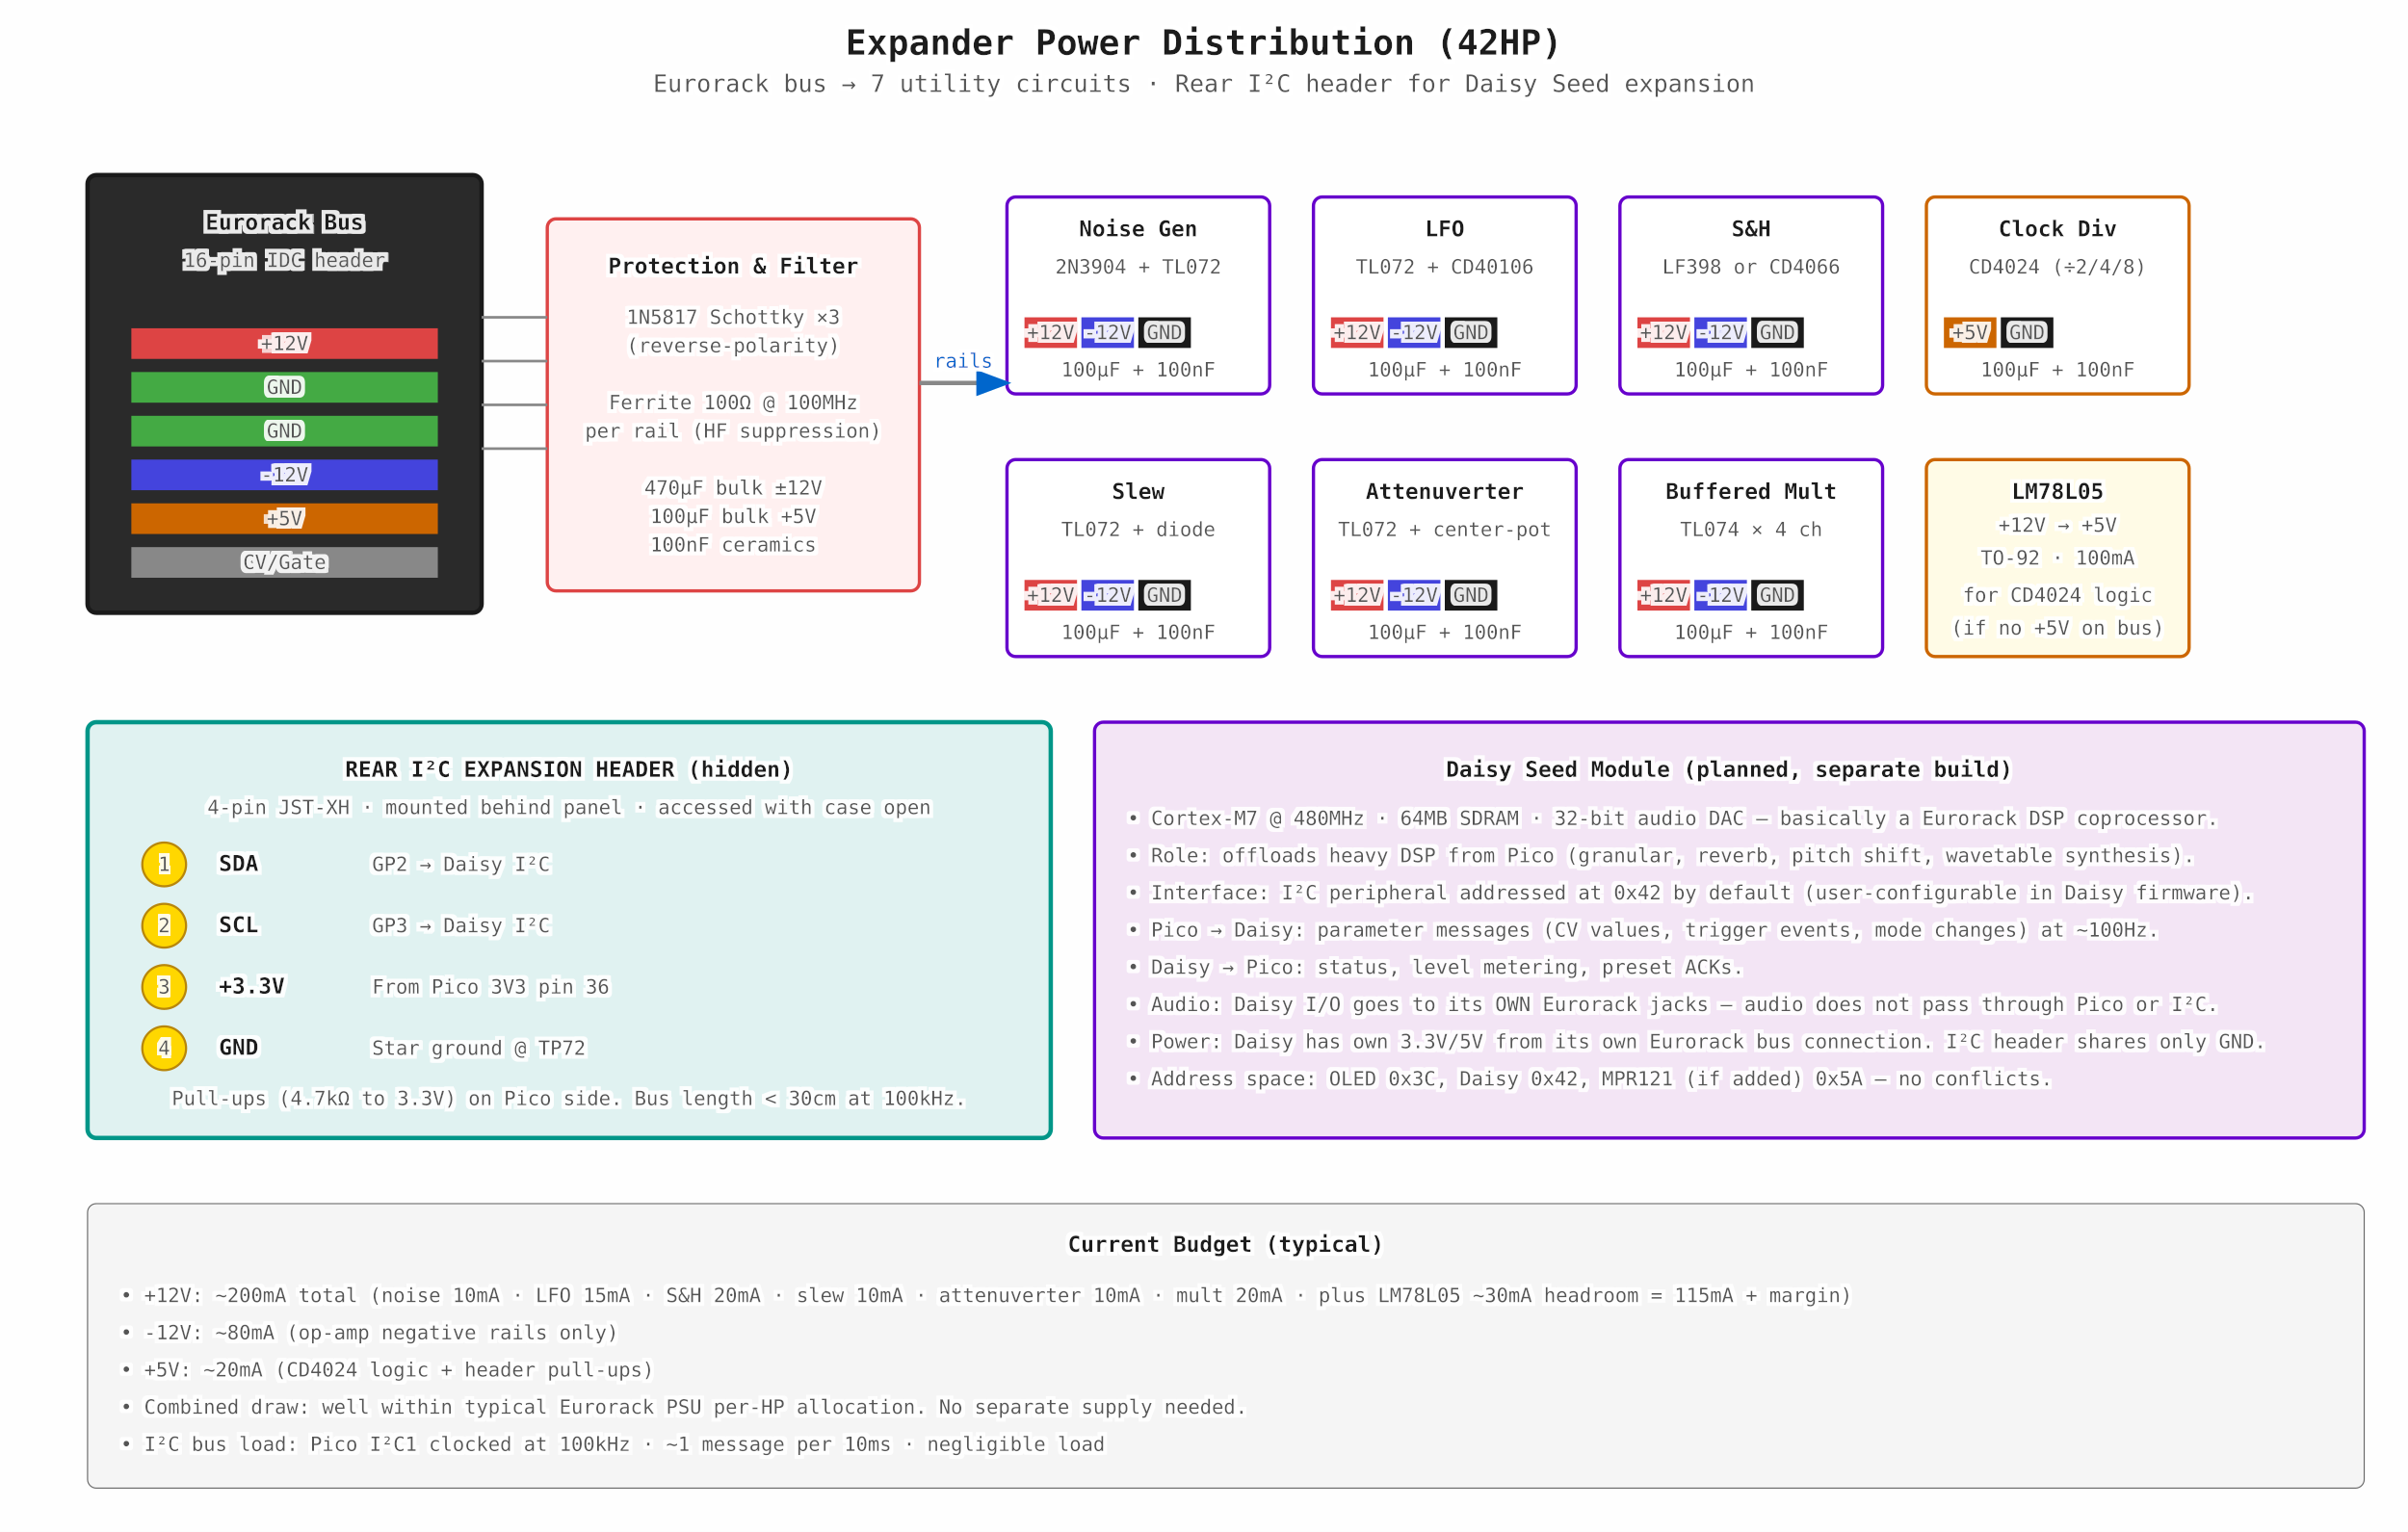
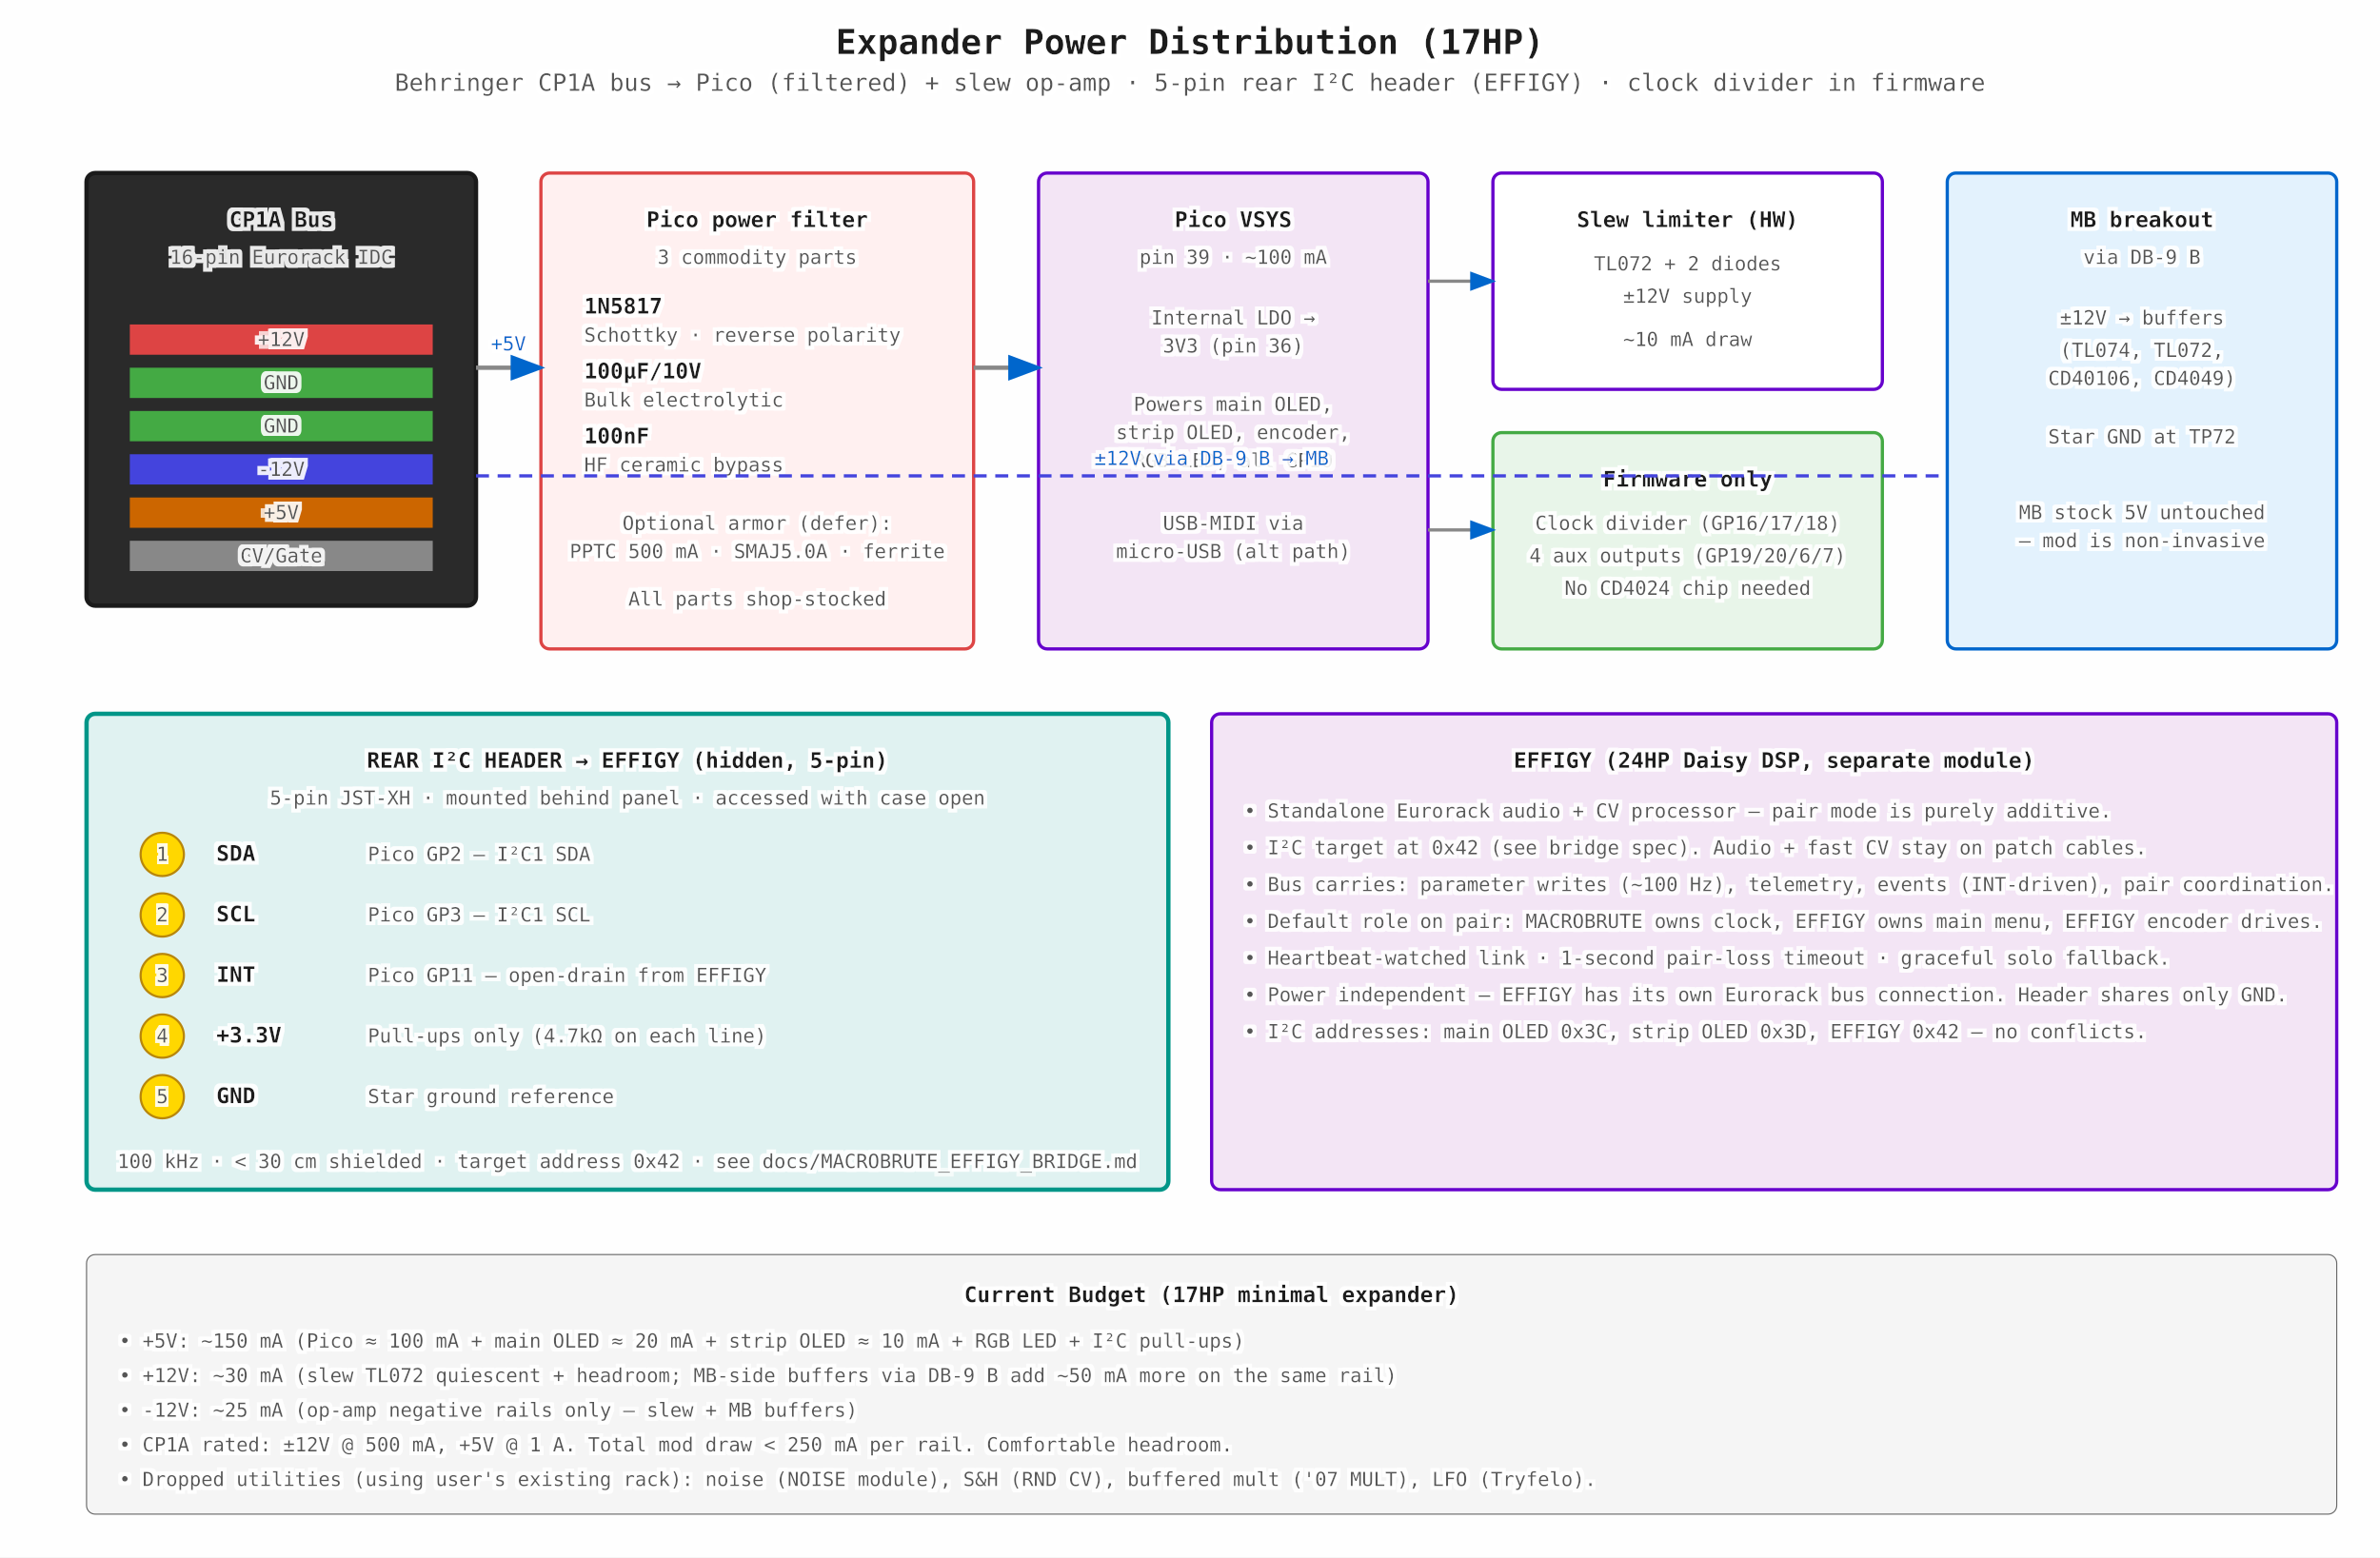
- <svg xmlns="http://www.w3.org/2000/svg" viewBox="0 0 1100 700" width="1100" height="700">
+ <svg xmlns="http://www.w3.org/2000/svg" viewBox="0 0 1100 720" width="1100" height="720">
  <defs>
    <filter id="textshadow" x="-20%" y="-20%" width="140%" height="140%">
      <feFlood flood-color="white" flood-opacity="0.9" result="bg" />
      <feMorphology in="SourceGraphic" operator="dilate" radius="1.5" result="dilated" />
      <feComposite in="bg" in2="dilated" operator="in" result="shadow" />
      <feMerge>
        <feMergeNode in="shadow" />
        <feMergeNode in="SourceGraphic" />
      </feMerge>
    </filter>
    <style>
    .title { font: bold 16px "SF Mono", Consolas, monospace; fill: #1a1a1a; filter: url(#textshadow); }
    .subtitle { font: 11px "SF Mono", Consolas, monospace; fill: #555; filter: url(#textshadow); }
    .label { font: bold 10px "SF Mono", Consolas, monospace; fill: #1a1a1a; filter: url(#textshadow); }
    .value { font: 9px "SF Mono", Consolas, monospace; fill: #555; filter: url(#textshadow); }
    .pin { font: 10px "SF Mono", Consolas, monospace; fill: #555; filter: url(#textshadow); }
    .anno { font: 9px "SF Mono", Consolas, monospace; fill: #0066CC; filter: url(#textshadow); }
    .wire { stroke: #1a1a1a; stroke-width: 1.5; fill: none; transition: all 0.2s; cursor: pointer; }
    .wire:hover { stroke: #ff6600; stroke-width: 2.5; filter: drop-shadow(0 0 3px #ff6600); }
    .wire-thick { stroke: #1a1a1a; stroke-width: 2.5; fill: none; transition: all 0.2s; cursor: pointer; }
    .wire-thick:hover { stroke: #ff6600; stroke-width: 3.5; filter: drop-shadow(0 0 3px #ff6600); }
    .component { stroke: #1a1a1a; stroke-width: 1.5; fill: none; }
    .filled { fill: #1a1a1a; }
    .junction { fill: #0066CC; }
  </style>
    <marker id="arrow" markerWidth="8" markerHeight="6" refX="7" refY="3" orient="auto">
      <polygon points="0 0, 8 3, 0 6" fill="#0066CC" />
    </marker>
  </defs>
-   <rect width="1100" height="700" fill="#FEFEFE" />
-   <text x="550" y="25" class="title" text-anchor="middle">Expander Power Distribution (42HP)</text>
-   <text x="550" y="42" class="subtitle" text-anchor="middle">Eurorack bus → 7 utility circuits · Rear I²C header for Daisy Seed expansion</text>
+   <rect width="1100" height="720" fill="#FEFEFE" />
+   <text x="550" y="25" class="title" text-anchor="middle">Expander Power Distribution (17HP)</text>
+   <text x="550" y="42" class="subtitle" text-anchor="middle">Behringer CP1A bus → Pico (filtered) + slew op-amp · 5-pin rear I²C header (EFFIGY) · clock divider in firmware</text>
  <rect x="40" y="80" width="180" height="200" fill="#2a2a2a" stroke="#1a1a1a" stroke-width="2" rx="4" />
-   <text x="130" y="105" class="label" text-anchor="middle" fill="#FFF" font-size="12">Eurorack Bus</text>
-   <text x="130" y="122" class="value" text-anchor="middle" fill="#CCC" font-size="9">16-pin IDC header</text>
+   <text x="130" y="105" class="label" text-anchor="middle" fill="#FFF" font-size="12">CP1A Bus</text>
+   <text x="130" y="122" class="value" text-anchor="middle" fill="#CCC" font-size="9">16-pin Eurorack IDC</text>
  <rect x="60" y="150" width="140" height="14" fill="#D44" />
  <text x="130" y="160" class="value" text-anchor="middle" font-size="8" fill="#FFF">+12V</text>
  <rect x="60" y="170" width="140" height="14" fill="#4A4" />
  <text x="130" y="180" class="value" text-anchor="middle" font-size="8" fill="#FFF">GND</text>
  <rect x="60" y="190" width="140" height="14" fill="#4A4" />
  <text x="130" y="200" class="value" text-anchor="middle" font-size="8" fill="#FFF">GND</text>
  <rect x="60" y="210" width="140" height="14" fill="#44D" />
  <text x="130" y="220" class="value" text-anchor="middle" font-size="8" fill="#FFF">-12V</text>
  <rect x="60" y="230" width="140" height="14" fill="#CC6600" />
  <text x="130" y="240" class="value" text-anchor="middle" font-size="8" fill="#FFF">+5V</text>
  <rect x="60" y="250" width="140" height="14" fill="#888" />
  <text x="130" y="260" class="value" text-anchor="middle" font-size="8" fill="#FFF">CV/Gate</text>
-   <rect x="250" y="100" width="170" height="170" fill="#FFF0F0" stroke="#D44" stroke-width="1.5" rx="4" />
-   <text x="335" y="125" class="label" text-anchor="middle" font-size="11" fill="#D44">Protection &amp; Filter</text>
-   <text x="335" y="148" class="value" text-anchor="middle" font-size="9">1N5817 Schottky ×3</text>
-   <text x="335" y="161" class="value" text-anchor="middle" font-size="9">(reverse-polarity)</text>
-   <text x="335" y="174" class="value" text-anchor="middle" font-size="9" />
-   <text x="335" y="187" class="value" text-anchor="middle" font-size="9">Ferrite 100Ω @ 100MHz</text>
-   <text x="335" y="200" class="value" text-anchor="middle" font-size="9">per rail (HF suppression)</text>
-   <text x="335" y="213" class="value" text-anchor="middle" font-size="9" />
-   <text x="335" y="226" class="value" text-anchor="middle" font-size="9">470µF bulk ±12V</text>
-   <text x="335" y="239" class="value" text-anchor="middle" font-size="9">100µF bulk +5V</text>
-   <text x="335" y="252" class="value" text-anchor="middle" font-size="9">100nF ceramics</text>
-   <rect x="460" y="90" width="120" height="90" fill="#FFFFFF" stroke="#6600CC" stroke-width="1.5" rx="4" />
-   <text x="520" y="108" class="label" text-anchor="middle" font-size="10" fill="#6600CC">Noise Gen</text>
-   <text x="520" y="125" class="value" text-anchor="middle" font-size="8">2N3904 + TL072</text>
-   <rect x="468" y="145" width="24" height="14" fill="#D44" />
-   <text x="480" y="155" class="value" text-anchor="middle" font-size="7" fill="#FFF">+12V</text>
-   <rect x="494" y="145" width="24" height="14" fill="#44D" />
-   <text x="506" y="155" class="value" text-anchor="middle" font-size="7" fill="#FFF">-12V</text>
-   <rect x="520" y="145" width="24" height="14" fill="#1a1a1a" />
-   <text x="532" y="155" class="value" text-anchor="middle" font-size="7" fill="#FFF">GND</text>
-   <text x="520" y="172" class="value" text-anchor="middle" font-size="7" fill="#888">100µF + 100nF</text>
-   <rect x="600" y="90" width="120" height="90" fill="#FFFFFF" stroke="#6600CC" stroke-width="1.5" rx="4" />
-   <text x="660" y="108" class="label" text-anchor="middle" font-size="10" fill="#6600CC">LFO</text>
-   <text x="660" y="125" class="value" text-anchor="middle" font-size="8">TL072 + CD40106</text>
-   <rect x="608" y="145" width="24" height="14" fill="#D44" />
-   <text x="620" y="155" class="value" text-anchor="middle" font-size="7" fill="#FFF">+12V</text>
-   <rect x="634" y="145" width="24" height="14" fill="#44D" />
-   <text x="646" y="155" class="value" text-anchor="middle" font-size="7" fill="#FFF">-12V</text>
-   <rect x="660" y="145" width="24" height="14" fill="#1a1a1a" />
-   <text x="672" y="155" class="value" text-anchor="middle" font-size="7" fill="#FFF">GND</text>
-   <text x="660" y="172" class="value" text-anchor="middle" font-size="7" fill="#888">100µF + 100nF</text>
-   <rect x="740" y="90" width="120" height="90" fill="#FFFFFF" stroke="#6600CC" stroke-width="1.5" rx="4" />
-   <text x="800" y="108" class="label" text-anchor="middle" font-size="10" fill="#6600CC">S&amp;H</text>
-   <text x="800" y="125" class="value" text-anchor="middle" font-size="8">LF398 or CD4066</text>
-   <rect x="748" y="145" width="24" height="14" fill="#D44" />
-   <text x="760" y="155" class="value" text-anchor="middle" font-size="7" fill="#FFF">+12V</text>
-   <rect x="774" y="145" width="24" height="14" fill="#44D" />
-   <text x="786" y="155" class="value" text-anchor="middle" font-size="7" fill="#FFF">-12V</text>
-   <rect x="800" y="145" width="24" height="14" fill="#1a1a1a" />
-   <text x="812" y="155" class="value" text-anchor="middle" font-size="7" fill="#FFF">GND</text>
-   <text x="800" y="172" class="value" text-anchor="middle" font-size="7" fill="#888">100µF + 100nF</text>
-   <rect x="880" y="90" width="120" height="90" fill="#FFFFFF" stroke="#CC6600" stroke-width="1.5" rx="4" />
-   <text x="940" y="108" class="label" text-anchor="middle" font-size="10" fill="#CC6600">Clock Div</text>
-   <text x="940" y="125" class="value" text-anchor="middle" font-size="8">CD4024 (÷2/4/8)</text>
-   <rect x="888" y="145" width="24" height="14" fill="#CC6600" />
-   <text x="900" y="155" class="value" text-anchor="middle" font-size="7" fill="#FFF">+5V</text>
-   <rect x="914" y="145" width="24" height="14" fill="#1a1a1a" />
-   <text x="926" y="155" class="value" text-anchor="middle" font-size="7" fill="#FFF">GND</text>
-   <text x="940" y="172" class="value" text-anchor="middle" font-size="7" fill="#888">100µF + 100nF</text>
-   <rect x="460" y="210" width="120" height="90" fill="#FFFFFF" stroke="#6600CC" stroke-width="1.5" rx="4" />
-   <text x="520" y="228" class="label" text-anchor="middle" font-size="10" fill="#6600CC">Slew</text>
-   <text x="520" y="245" class="value" text-anchor="middle" font-size="8">TL072 + diode</text>
-   <rect x="468" y="265" width="24" height="14" fill="#D44" />
-   <text x="480" y="275" class="value" text-anchor="middle" font-size="7" fill="#FFF">+12V</text>
-   <rect x="494" y="265" width="24" height="14" fill="#44D" />
-   <text x="506" y="275" class="value" text-anchor="middle" font-size="7" fill="#FFF">-12V</text>
-   <rect x="520" y="265" width="24" height="14" fill="#1a1a1a" />
-   <text x="532" y="275" class="value" text-anchor="middle" font-size="7" fill="#FFF">GND</text>
-   <text x="520" y="292" class="value" text-anchor="middle" font-size="7" fill="#888">100µF + 100nF</text>
-   <rect x="600" y="210" width="120" height="90" fill="#FFFFFF" stroke="#6600CC" stroke-width="1.5" rx="4" />
-   <text x="660" y="228" class="label" text-anchor="middle" font-size="10" fill="#6600CC">Attenuverter</text>
-   <text x="660" y="245" class="value" text-anchor="middle" font-size="8">TL072 + center-pot</text>
-   <rect x="608" y="265" width="24" height="14" fill="#D44" />
-   <text x="620" y="275" class="value" text-anchor="middle" font-size="7" fill="#FFF">+12V</text>
-   <rect x="634" y="265" width="24" height="14" fill="#44D" />
-   <text x="646" y="275" class="value" text-anchor="middle" font-size="7" fill="#FFF">-12V</text>
-   <rect x="660" y="265" width="24" height="14" fill="#1a1a1a" />
-   <text x="672" y="275" class="value" text-anchor="middle" font-size="7" fill="#FFF">GND</text>
-   <text x="660" y="292" class="value" text-anchor="middle" font-size="7" fill="#888">100µF + 100nF</text>
-   <rect x="740" y="210" width="120" height="90" fill="#FFFFFF" stroke="#6600CC" stroke-width="1.5" rx="4" />
-   <text x="800" y="228" class="label" text-anchor="middle" font-size="10" fill="#6600CC">Buffered Mult</text>
-   <text x="800" y="245" class="value" text-anchor="middle" font-size="8">TL074 × 4 ch</text>
-   <rect x="748" y="265" width="24" height="14" fill="#D44" />
-   <text x="760" y="275" class="value" text-anchor="middle" font-size="7" fill="#FFF">+12V</text>
-   <rect x="774" y="265" width="24" height="14" fill="#44D" />
-   <text x="786" y="275" class="value" text-anchor="middle" font-size="7" fill="#FFF">-12V</text>
-   <rect x="800" y="265" width="24" height="14" fill="#1a1a1a" />
-   <text x="812" y="275" class="value" text-anchor="middle" font-size="7" fill="#FFF">GND</text>
-   <text x="800" y="292" class="value" text-anchor="middle" font-size="7" fill="#888">100µF + 100nF</text>
-   <rect x="880" y="210" width="120" height="90" fill="#FFFBE6" stroke="#CC6600" stroke-width="1.5" rx="4" />
-   <text x="940" y="228" class="label" text-anchor="middle" font-size="10" fill="#CC6600">LM78L05</text>
-   <text x="940" y="243" class="value" text-anchor="middle" font-size="8">+12V → +5V</text>
-   <text x="940" y="258" class="value" text-anchor="middle" font-size="8">TO-92 · 100mA</text>
-   <text x="940" y="275" class="value" text-anchor="middle" font-size="8">for CD4024 logic</text>
-   <text x="940" y="290" class="value" text-anchor="middle" font-size="8">(if no +5V on bus)</text>
-   <line x1="220" y1="145" x2="250" y2="145" stroke="#888" stroke-width="1.2" />
-   <line x1="220" y1="165" x2="250" y2="165" stroke="#888" stroke-width="1.2" />
-   <line x1="220" y1="185" x2="250" y2="185" stroke="#888" stroke-width="1.2" />
-   <line x1="220" y1="205" x2="250" y2="205" stroke="#888" stroke-width="1.2" />
-   <line x1="420" y1="175" x2="460" y2="175" stroke="#888" stroke-width="2" marker-end="url(#arrow)" />
-   <text x="440" y="168" class="anno" text-anchor="middle" font-size="8">rails</text>
-   <rect x="40" y="330" width="440" height="190" fill="#E0F2F1" stroke="#009688" stroke-width="2" rx="4" />
-   <text x="260" y="355" class="label" text-anchor="middle" font-size="13" fill="#009688">REAR I²C EXPANSION HEADER (hidden)</text>
-   <text x="260" y="372" class="value" text-anchor="middle" font-size="9">4-pin JST-XH · mounted behind panel · accessed with case open</text>
+   <rect x="250" y="80" width="200" height="220" fill="#FFF0F0" stroke="#D44" stroke-width="1.5" rx="4" />
+   <text x="350" y="105" class="label" text-anchor="middle" font-size="11" fill="#D44">Pico power filter</text>
+   <text x="350" y="122" class="value" text-anchor="middle" font-size="9">3 commodity parts</text>
+   <text x="270" y="145" class="label" font-size="10">1N5817</text>
+   <text x="270" y="158" class="value" font-size="8">Schottky · reverse polarity</text>
+   <text x="270" y="175" class="label" font-size="10">100µF/10V</text>
+   <text x="270" y="188" class="value" font-size="8">Bulk electrolytic</text>
+   <text x="270" y="205" class="label" font-size="10">100nF</text>
+   <text x="270" y="218" class="value" font-size="8">HF ceramic bypass</text>
+   <text x="350" y="245" class="value" text-anchor="middle" font-size="8" fill="#888">Optional armor (defer):</text>
+   <text x="350" y="258" class="value" text-anchor="middle" font-size="8" fill="#888">PPTC 500 mA · SMAJ5.0A · ferrite</text>
+   <text x="350" y="280" class="value" text-anchor="middle" font-size="9" fill="#1B5E20">All parts shop-stocked</text>
+   <rect x="480" y="80" width="180" height="220" fill="#F3E5F5" stroke="#6600CC" stroke-width="1.5" rx="4" />
+   <text x="570" y="105" class="label" text-anchor="middle" font-size="11" fill="#6600CC">Pico VSYS</text>
+   <text x="570" y="122" class="value" text-anchor="middle" font-size="9">pin 39 · ~100 mA</text>
+   <text x="570" y="150" class="value" text-anchor="middle" font-size="9">Internal LDO →</text>
+   <text x="570" y="163" class="value" text-anchor="middle" font-size="9">3V3 (pin 36)</text>
+   <text x="570" y="190" class="value" text-anchor="middle" font-size="9">Powers main OLED,</text>
+   <text x="570" y="203" class="value" text-anchor="middle" font-size="9">strip OLED, encoder,</text>
+   <text x="570" y="216" class="value" text-anchor="middle" font-size="9">RGB LED, all GPIO</text>
+   <text x="570" y="245" class="value" text-anchor="middle" font-size="9">USB-MIDI via</text>
+   <text x="570" y="258" class="value" text-anchor="middle" font-size="9">micro-USB (alt path)</text>
+   <rect x="690" y="80" width="180" height="100" fill="#FFFFFF" stroke="#6600CC" stroke-width="1.5" rx="4" />
+   <text x="780" y="105" class="label" text-anchor="middle" font-size="11" fill="#6600CC">Slew limiter (HW)</text>
+   <text x="780" y="125" class="value" text-anchor="middle" font-size="9">TL072 + 2 diodes</text>
+   <text x="780" y="140" class="value" text-anchor="middle" font-size="9">±12V supply</text>
+   <text x="780" y="160" class="value" text-anchor="middle" font-size="9">~10 mA draw</text>
+   <rect x="690" y="200" width="180" height="100" fill="#E8F5E9" stroke="#4A4" stroke-width="1.5" rx="4" />
+   <text x="780" y="225" class="label" text-anchor="middle" font-size="11" fill="#4A4">Firmware only</text>
+   <text x="780" y="245" class="value" text-anchor="middle" font-size="9">Clock divider (GP16/17/18)</text>
+   <text x="780" y="260" class="value" text-anchor="middle" font-size="9">4 aux outputs (GP19/20/6/7)</text>
+   <text x="780" y="275" class="value" text-anchor="middle" font-size="9">No CD4024 chip needed</text>
+   <rect x="900" y="80" width="180" height="220" fill="#E3F2FD" stroke="#0066CC" stroke-width="1.5" rx="4" />
+   <text x="990" y="105" class="label" text-anchor="middle" font-size="11" fill="#0066CC">MB breakout</text>
+   <text x="990" y="122" class="value" text-anchor="middle" font-size="9">via DB-9 B</text>
+   <text x="990" y="150" class="value" text-anchor="middle" font-size="9">±12V → buffers</text>
+   <text x="990" y="165" class="value" text-anchor="middle" font-size="9">(TL074, TL072,</text>
+   <text x="990" y="178" class="value" text-anchor="middle" font-size="9">CD40106, CD4049)</text>
+   <text x="990" y="205" class="value" text-anchor="middle" font-size="9">Star GND at TP72</text>
+   <text x="990" y="240" class="value" text-anchor="middle" font-size="8" fill="#666">MB stock 5V untouched</text>
+   <text x="990" y="253" class="value" text-anchor="middle" font-size="8" fill="#666">— mod is non-invasive</text>
+   <line x1="220" y1="170" x2="250" y2="170" stroke="#888" stroke-width="2" marker-end="url(#arrow)" />
+   <text x="235" y="162" class="anno" text-anchor="middle" font-size="8">+5V</text>
+   <line x1="450" y1="170" x2="480" y2="170" stroke="#888" stroke-width="2" marker-end="url(#arrow)" />
+   <line x1="660" y1="130" x2="690" y2="130" stroke="#888" stroke-width="1.5" marker-end="url(#arrow)" />
+   <line x1="660" y1="245" x2="690" y2="245" stroke="#888" stroke-width="1.5" marker-end="url(#arrow)" />
+   <line x1="220" y1="220" x2="900" y2="220" stroke="#44D" stroke-width="1.5" stroke-dasharray="6,4" />
+   <text x="560" y="215" class="anno" text-anchor="middle" font-size="8" fill="#44D">±12V via DB-9 B → MB</text>
+   <rect x="40" y="330" width="500" height="220" fill="#E0F2F1" stroke="#009688" stroke-width="2" rx="4" />
+   <text x="290" y="355" class="label" text-anchor="middle" font-size="13" fill="#009688">REAR I²C HEADER → EFFIGY (hidden, 5-pin)</text>
+   <text x="290" y="372" class="value" text-anchor="middle" font-size="9">5-pin JST-XH · mounted behind panel · accessed with case open</text>
  <circle cx="75" cy="395" r="10" fill="gold" stroke="#B8860B" />
  <text x="75" y="398" class="value" text-anchor="middle" font-size="9" fill="#1a1a1a" font-weight="bold">1</text>
  <text x="100" y="398" class="label" font-size="10" fill="#009688">SDA</text>
-   <text x="170" y="398" class="value" font-size="9">GP2 → Daisy I²C</text>
+   <text x="170" y="398" class="value" font-size="9">Pico GP2 — I²C1 SDA</text>
  <circle cx="75" cy="423" r="10" fill="gold" stroke="#B8860B" />
  <text x="75" y="426" class="value" text-anchor="middle" font-size="9" fill="#1a1a1a" font-weight="bold">2</text>
  <text x="100" y="426" class="label" font-size="10" fill="#009688">SCL</text>
-   <text x="170" y="426" class="value" font-size="9">GP3 → Daisy I²C</text>
+   <text x="170" y="426" class="value" font-size="9">Pico GP3 — I²C1 SCL</text>
  <circle cx="75" cy="451" r="10" fill="gold" stroke="#B8860B" />
  <text x="75" y="454" class="value" text-anchor="middle" font-size="9" fill="#1a1a1a" font-weight="bold">3</text>
-   <text x="100" y="454" class="label" font-size="10" fill="#D44">+3.3V</text>
-   <text x="170" y="454" class="value" font-size="9">From Pico 3V3 pin 36</text>
+   <text x="100" y="454" class="label" font-size="10" fill="#FF9800">INT</text>
+   <text x="170" y="454" class="value" font-size="9">Pico GP11 — open-drain from EFFIGY</text>
  <circle cx="75" cy="479" r="10" fill="gold" stroke="#B8860B" />
  <text x="75" y="482" class="value" text-anchor="middle" font-size="9" fill="#1a1a1a" font-weight="bold">4</text>
-   <text x="100" y="482" class="label" font-size="10" fill="#1a1a1a">GND</text>
-   <text x="170" y="482" class="value" font-size="9">Star ground @ TP72</text>
-   <text x="260" y="505" class="value" text-anchor="middle" font-size="8" fill="#666">Pull-ups (4.7kΩ to 3.3V) on Pico side. Bus length &lt; 30cm at 100kHz.</text>
-   <rect x="500" y="330" width="580" height="190" fill="#F3E5F5" stroke="#6600CC" stroke-width="1.5" rx="4" />
-   <text x="790" y="355" class="label" text-anchor="middle" font-size="12" fill="#6600CC">Daisy Seed Module (planned, separate build)</text>
-   <text x="515" y="377" class="value" font-size="9">• Cortex-M7 @ 480MHz · 64MB SDRAM · 32-bit audio DAC — basically a Eurorack DSP coprocessor.</text>
-   <text x="515" y="394" class="value" font-size="9">• Role: offloads heavy DSP from Pico (granular, reverb, pitch shift, wavetable synthesis).</text>
-   <text x="515" y="411" class="value" font-size="9">• Interface: I²C peripheral addressed at 0x42 by default (user-configurable in Daisy firmware).</text>
-   <text x="515" y="428" class="value" font-size="9">• Pico → Daisy: parameter messages (CV values, trigger events, mode changes) at ~100Hz.</text>
-   <text x="515" y="445" class="value" font-size="9">• Daisy → Pico: status, level metering, preset ACKs.</text>
-   <text x="515" y="462" class="value" font-size="9">• Audio: Daisy I/O goes to its OWN Eurorack jacks — audio does not pass through Pico or I²C.</text>
-   <text x="515" y="479" class="value" font-size="9">• Power: Daisy has own 3.3V/5V from its own Eurorack bus connection. I²C header shares only GND.</text>
-   <text x="515" y="496" class="value" font-size="9">• Address space: OLED 0x3C, Daisy 0x42, MPR121 (if added) 0x5A — no conflicts.</text>
-   <rect x="40" y="550" width="1040" height="130" fill="#F5F5F5" stroke="#666" stroke-width="0.5" rx="4" />
-   <text x="560" y="572" class="label" text-anchor="middle" font-size="12">Current Budget (typical)</text>
-   <text x="55" y="595" class="value" font-size="9">• +12V: ~200mA total (noise 10mA · LFO 15mA · S&amp;H 20mA · slew 10mA · attenuverter 10mA · mult 20mA · plus LM78L05 ~30mA headroom = 115mA + margin)</text>
-   <text x="55" y="612" class="value" font-size="9">• -12V: ~80mA (op-amp negative rails only)</text>
-   <text x="55" y="629" class="value" font-size="9">• +5V: ~20mA (CD4024 logic + header pull-ups)</text>
-   <text x="55" y="646" class="value" font-size="9">• Combined draw: well within typical Eurorack PSU per-HP allocation. No separate supply needed.</text>
-   <text x="55" y="663" class="value" font-size="9">• I²C bus load: Pico I²C1 clocked at 100kHz · ~1 message per 10ms · negligible load</text>
+   <text x="100" y="482" class="label" font-size="10" fill="#D44">+3.3V</text>
+   <text x="170" y="482" class="value" font-size="9">Pull-ups only (4.7kΩ on each line)</text>
+   <circle cx="75" cy="507" r="10" fill="gold" stroke="#B8860B" />
+   <text x="75" y="510" class="value" text-anchor="middle" font-size="9" fill="#1a1a1a" font-weight="bold">5</text>
+   <text x="100" y="510" class="label" font-size="10" fill="#1a1a1a">GND</text>
+   <text x="170" y="510" class="value" font-size="9">Star ground reference</text>
+   <text x="290" y="540" class="value" text-anchor="middle" font-size="8" fill="#666">100 kHz · &lt; 30 cm shielded · target address 0x42 · see docs/MACROBRUTE_EFFIGY_BRIDGE.md</text>
+   <rect x="560" y="330" width="520" height="220" fill="#F3E5F5" stroke="#6600CC" stroke-width="1.5" rx="4" />
+   <text x="820" y="355" class="label" text-anchor="middle" font-size="12" fill="#6600CC">EFFIGY (24HP Daisy DSP, separate module)</text>
+   <text x="575" y="378" class="value" font-size="9">• Standalone Eurorack audio + CV processor — pair mode is purely additive.</text>
+   <text x="575" y="395" class="value" font-size="9">• I²C target at 0x42 (see bridge spec). Audio + fast CV stay on patch cables.</text>
+   <text x="575" y="412" class="value" font-size="9">• Bus carries: parameter writes (~100 Hz), telemetry, events (INT-driven), pair coordination.</text>
+   <text x="575" y="429" class="value" font-size="9">• Default role on pair: MACROBRUTE owns clock, EFFIGY owns main menu, EFFIGY encoder drives.</text>
+   <text x="575" y="446" class="value" font-size="9">• Heartbeat-watched link · 1-second pair-loss timeout · graceful solo fallback.</text>
+   <text x="575" y="463" class="value" font-size="9">• Power independent — EFFIGY has its own Eurorack bus connection. Header shares only GND.</text>
+   <text x="575" y="480" class="value" font-size="9">• I²C addresses: main OLED 0x3C, strip OLED 0x3D, EFFIGY 0x42 — no conflicts.</text>
+   <rect x="40" y="580" width="1040" height="120" fill="#F5F5F5" stroke="#666" stroke-width="0.5" rx="4" />
+   <text x="560" y="602" class="label" text-anchor="middle" font-size="12">Current Budget (17HP minimal expander)</text>
+   <text x="55" y="623" class="value" font-size="9">• +5V: ~150 mA (Pico ≈ 100 mA + main OLED ≈ 20 mA + strip OLED ≈ 10 mA + RGB LED + I²C pull-ups)</text>
+   <text x="55" y="639" class="value" font-size="9">• +12V: ~30 mA (slew TL072 quiescent + headroom; MB-side buffers via DB-9 B add ~50 mA more on the same rail)</text>
+   <text x="55" y="655" class="value" font-size="9">• -12V: ~25 mA (op-amp negative rails only — slew + MB buffers)</text>
+   <text x="55" y="671" class="value" font-size="9">• CP1A rated: ±12V @ 500 mA, +5V @ 1 A. Total mod draw &lt; 250 mA per rail. Comfortable headroom.</text>
+   <text x="55" y="687" class="value" font-size="9">• Dropped utilities (using user's existing rack): noise (NOISE module), S&amp;H (RND CV), buffered mult ('07 MULT), LFO (Tryfelo).</text>
</svg>
